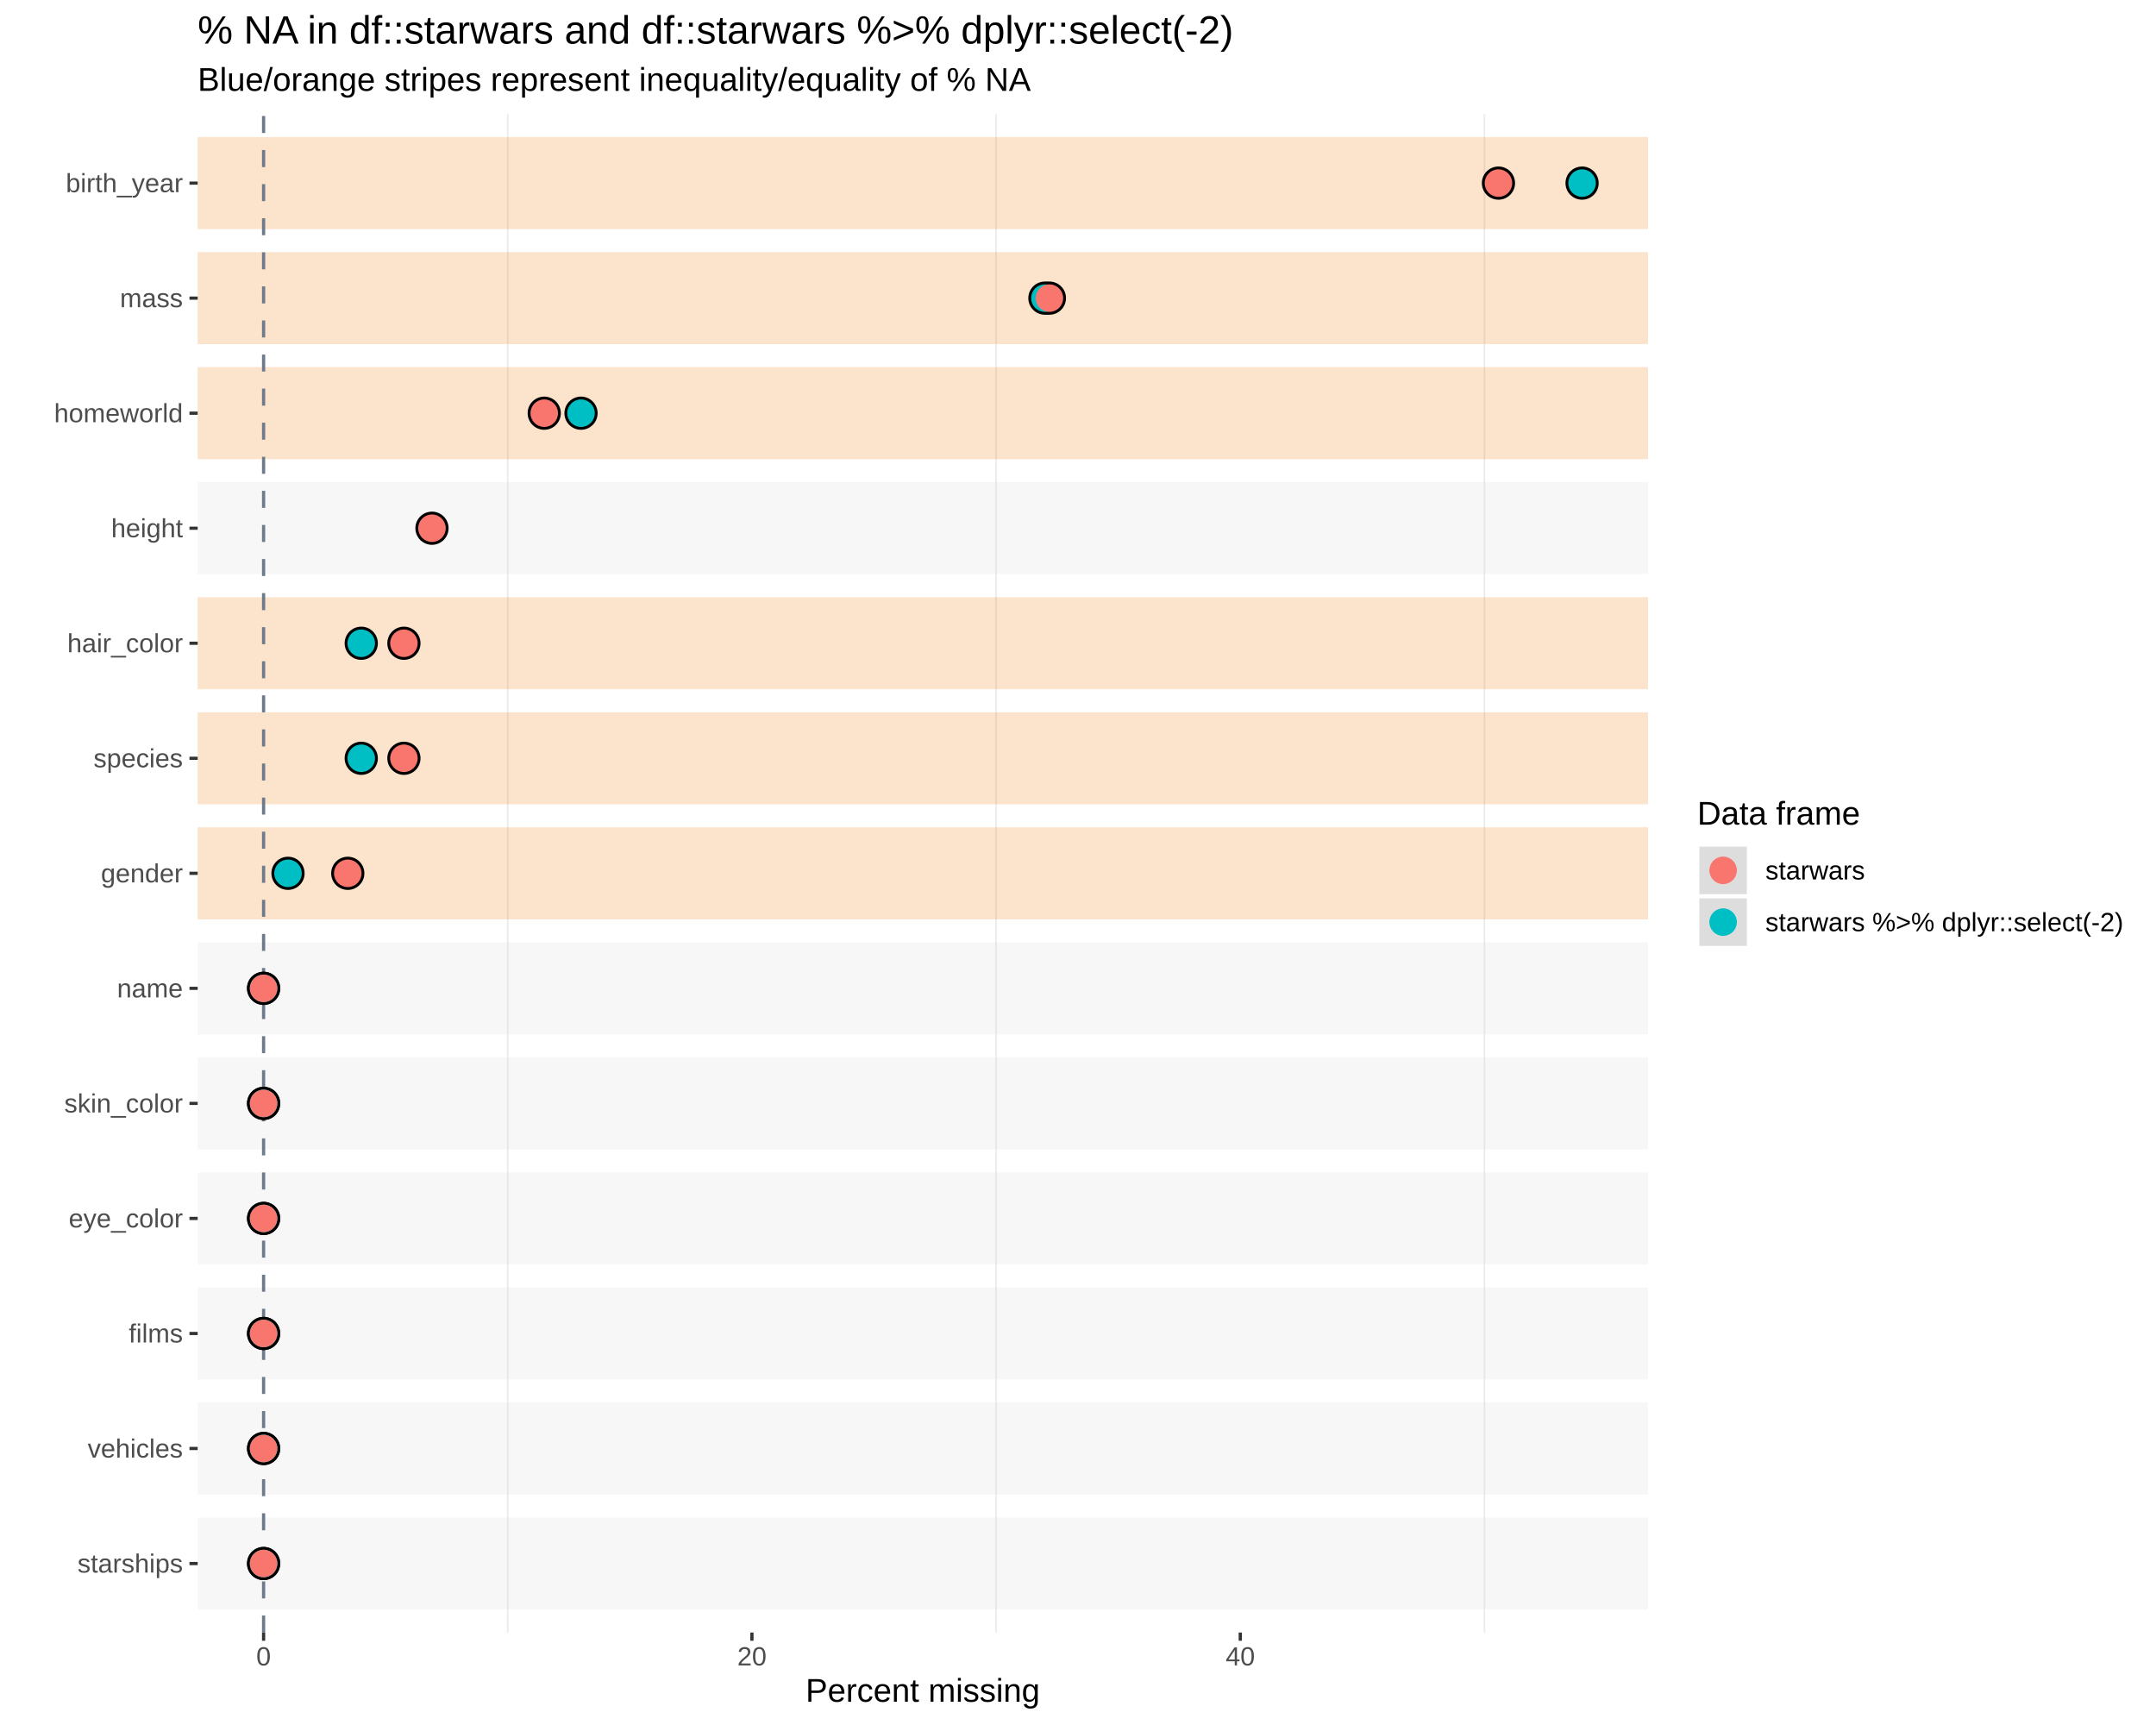
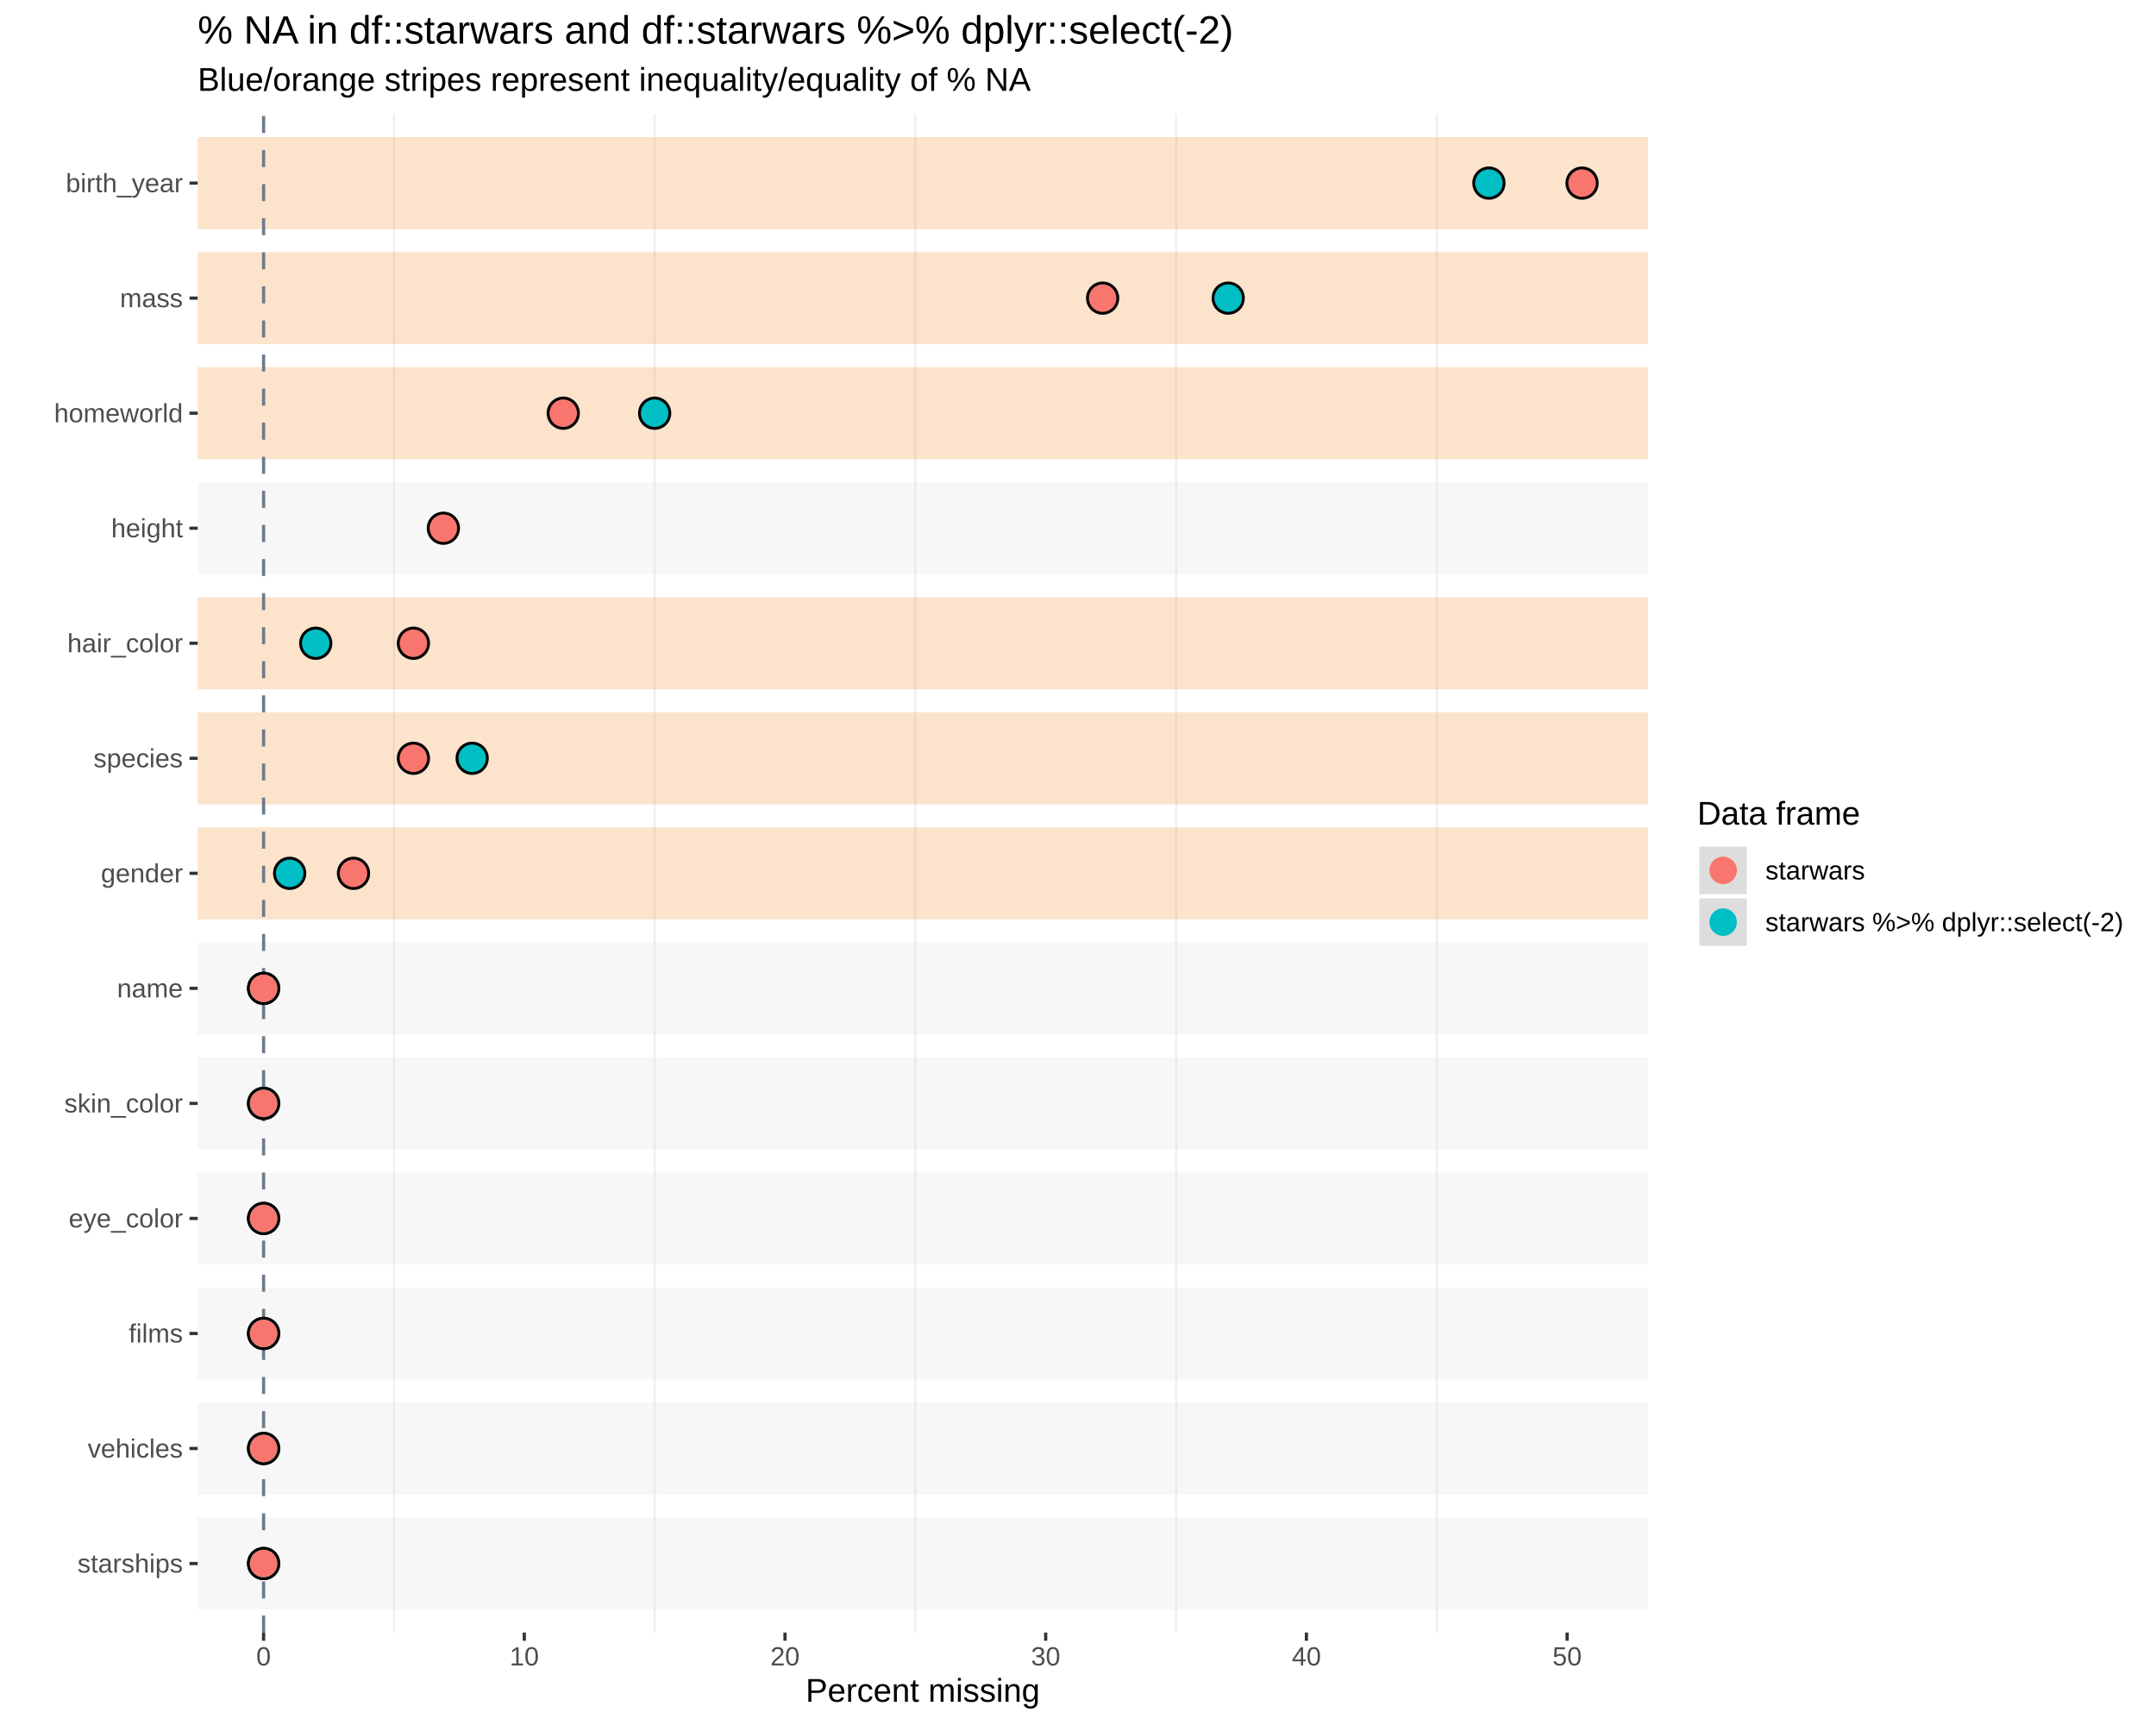
<svg xmlns="http://www.w3.org/2000/svg" viewBox="0 0 720.00 576.00">
  <defs>
    <style type="text/css">
    line, polyline, polygon, path, rect, circle {
      fill: none;
      stroke: #000000;
      stroke-linecap: round;
      stroke-linejoin: round;
      stroke-miterlimit: 10.00;
    }
  </style>
  </defs>
  <rect width="100%" height="100%" style="stroke: none; fill: #FFFFFF;" />
  <rect x="0.00" y="0.00" width="720.00" height="576.00" style="stroke-width: 1.07; stroke: #FFFFFF; fill: #FFFFFF;" />
  <defs>
    <clipPath id="cpNjYuMDF8NTUwLjM2fDU0NS4xM3wzOC4wOQ==">
      <rect x="66.01" y="38.09" width="484.35" height="507.04" />
    </clipPath>
  </defs>
  <rect x="66.01" y="38.09" width="484.35" height="507.04" style="stroke-width: 1.07; stroke: none; fill: #FFFFFF;" clip-path="url(#cpNjYuMDF8NTUwLjM2fDU0NS4xM3wzOC4wOQ==)" />
-   <polyline points="169.57,545.13 169.57,38.09 " style="stroke-width: 0.53; stroke: #EBEBEB; stroke-linecap: butt;" clip-path="url(#cpNjYuMDF8NTUwLjM2fDU0NS4xM3wzOC4wOQ==)" />
-   <polyline points="332.65,545.13 332.65,38.09 " style="stroke-width: 0.53; stroke: #EBEBEB; stroke-linecap: butt;" clip-path="url(#cpNjYuMDF8NTUwLjM2fDU0NS4xM3wzOC4wOQ==)" />
-   <polyline points="495.73,545.13 495.73,38.09 " style="stroke-width: 0.53; stroke: #EBEBEB; stroke-linecap: butt;" clip-path="url(#cpNjYuMDF8NTUwLjM2fDU0NS4xM3wzOC4wOQ==)" />
-   <rect x="-727.38" y="506.72" width="2446.21" height="30.73" style="stroke-width: 1.07; stroke: none; stroke-linecap: square; stroke-linejoin: miter; fill: #D9D9D9; fill-opacity: 0.20;" clip-path="url(#cpNjYuMDF8NTUwLjM2fDU0NS4xM3wzOC4wOQ==)" />
-   <rect x="-727.38" y="468.31" width="2446.21" height="30.73" style="stroke-width: 1.07; stroke: none; stroke-linecap: square; stroke-linejoin: miter; fill: #D9D9D9; fill-opacity: 0.20;" clip-path="url(#cpNjYuMDF8NTUwLjM2fDU0NS4xM3wzOC4wOQ==)" />
-   <rect x="-727.38" y="429.90" width="2446.21" height="30.73" style="stroke-width: 1.07; stroke: none; stroke-linecap: square; stroke-linejoin: miter; fill: #D9D9D9; fill-opacity: 0.20;" clip-path="url(#cpNjYuMDF8NTUwLjM2fDU0NS4xM3wzOC4wOQ==)" />
-   <rect x="-727.38" y="391.48" width="2446.21" height="30.73" style="stroke-width: 1.07; stroke: none; stroke-linecap: square; stroke-linejoin: miter; fill: #D9D9D9; fill-opacity: 0.20;" clip-path="url(#cpNjYuMDF8NTUwLjM2fDU0NS4xM3wzOC4wOQ==)" />
-   <rect x="-727.38" y="353.07" width="2446.21" height="30.73" style="stroke-width: 1.07; stroke: none; stroke-linecap: square; stroke-linejoin: miter; fill: #D9D9D9; fill-opacity: 0.20;" clip-path="url(#cpNjYuMDF8NTUwLjM2fDU0NS4xM3wzOC4wOQ==)" />
-   <rect x="-727.38" y="314.66" width="2446.21" height="30.73" style="stroke-width: 1.07; stroke: none; stroke-linecap: square; stroke-linejoin: miter; fill: #D9D9D9; fill-opacity: 0.20;" clip-path="url(#cpNjYuMDF8NTUwLjM2fDU0NS4xM3wzOC4wOQ==)" />
-   <rect x="-727.38" y="276.25" width="2446.21" height="30.73" style="stroke-width: 1.07; stroke: none; stroke-linecap: square; stroke-linejoin: miter; fill: #EE7600; fill-opacity: 0.20;" clip-path="url(#cpNjYuMDF8NTUwLjM2fDU0NS4xM3wzOC4wOQ==)" />
-   <rect x="-727.38" y="237.84" width="2446.21" height="30.73" style="stroke-width: 1.07; stroke: none; stroke-linecap: square; stroke-linejoin: miter; fill: #EE7600; fill-opacity: 0.20;" clip-path="url(#cpNjYuMDF8NTUwLjM2fDU0NS4xM3wzOC4wOQ==)" />
-   <rect x="-727.38" y="199.42" width="2446.21" height="30.73" style="stroke-width: 1.07; stroke: none; stroke-linecap: square; stroke-linejoin: miter; fill: #EE7600; fill-opacity: 0.20;" clip-path="url(#cpNjYuMDF8NTUwLjM2fDU0NS4xM3wzOC4wOQ==)" />
-   <rect x="-727.38" y="161.01" width="2446.21" height="30.73" style="stroke-width: 1.07; stroke: none; stroke-linecap: square; stroke-linejoin: miter; fill: #D9D9D9; fill-opacity: 0.20;" clip-path="url(#cpNjYuMDF8NTUwLjM2fDU0NS4xM3wzOC4wOQ==)" />
-   <rect x="-727.38" y="122.60" width="2446.21" height="30.73" style="stroke-width: 1.07; stroke: none; stroke-linecap: square; stroke-linejoin: miter; fill: #EE7600; fill-opacity: 0.20;" clip-path="url(#cpNjYuMDF8NTUwLjM2fDU0NS4xM3wzOC4wOQ==)" />
-   <rect x="-727.38" y="84.19" width="2446.21" height="30.73" style="stroke-width: 1.07; stroke: none; stroke-linecap: square; stroke-linejoin: miter; fill: #EE7600; fill-opacity: 0.20;" clip-path="url(#cpNjYuMDF8NTUwLjM2fDU0NS4xM3wzOC4wOQ==)" />
-   <rect x="-727.38" y="45.78" width="2446.21" height="30.73" style="stroke-width: 1.07; stroke: none; stroke-linecap: square; stroke-linejoin: miter; fill: #EE7600; fill-opacity: 0.20;" clip-path="url(#cpNjYuMDF8NTUwLjM2fDU0NS4xM3wzOC4wOQ==)" />
-   <rect x="-727.38" y="7.37" width="2446.21" height="30.73" style="stroke-width: 1.07; stroke: none; stroke-linecap: square; stroke-linejoin: miter; fill: #D9D9D9; fill-opacity: 0.20;" clip-path="url(#cpNjYuMDF8NTUwLjM2fDU0NS4xM3wzOC4wOQ==)" />
+   <polyline points="131.56,545.13 131.56,38.09 " style="stroke-width: 0.53; stroke: #EBEBEB; stroke-linecap: butt;" clip-path="url(#cpNjYuMDF8NTUwLjM2fDU0NS4xM3wzOC4wOQ==)" />
+   <polyline points="218.62,545.13 218.62,38.09 " style="stroke-width: 0.53; stroke: #EBEBEB; stroke-linecap: butt;" clip-path="url(#cpNjYuMDF8NTUwLjM2fDU0NS4xM3wzOC4wOQ==)" />
+   <polyline points="305.68,545.13 305.68,38.09 " style="stroke-width: 0.53; stroke: #EBEBEB; stroke-linecap: butt;" clip-path="url(#cpNjYuMDF8NTUwLjM2fDU0NS4xM3wzOC4wOQ==)" />
+   <polyline points="392.75,545.13 392.75,38.09 " style="stroke-width: 0.53; stroke: #EBEBEB; stroke-linecap: butt;" clip-path="url(#cpNjYuMDF8NTUwLjM2fDU0NS4xM3wzOC4wOQ==)" />
+   <polyline points="479.81,545.13 479.81,38.09 " style="stroke-width: 0.53; stroke: #EBEBEB; stroke-linecap: butt;" clip-path="url(#cpNjYuMDF8NTUwLjM2fDU0NS4xM3wzOC4wOQ==)" />
+   <rect x="-782.60" y="506.72" width="2611.88" height="30.73" style="stroke-width: 1.07; stroke: none; stroke-linecap: square; stroke-linejoin: miter; fill: #D9D9D9; fill-opacity: 0.20;" clip-path="url(#cpNjYuMDF8NTUwLjM2fDU0NS4xM3wzOC4wOQ==)" />
+   <rect x="-782.60" y="468.31" width="2611.88" height="30.73" style="stroke-width: 1.07; stroke: none; stroke-linecap: square; stroke-linejoin: miter; fill: #D9D9D9; fill-opacity: 0.20;" clip-path="url(#cpNjYuMDF8NTUwLjM2fDU0NS4xM3wzOC4wOQ==)" />
+   <rect x="-782.60" y="429.90" width="2611.88" height="30.73" style="stroke-width: 1.07; stroke: none; stroke-linecap: square; stroke-linejoin: miter; fill: #D9D9D9; fill-opacity: 0.20;" clip-path="url(#cpNjYuMDF8NTUwLjM2fDU0NS4xM3wzOC4wOQ==)" />
+   <rect x="-782.60" y="391.48" width="2611.88" height="30.73" style="stroke-width: 1.07; stroke: none; stroke-linecap: square; stroke-linejoin: miter; fill: #D9D9D9; fill-opacity: 0.20;" clip-path="url(#cpNjYuMDF8NTUwLjM2fDU0NS4xM3wzOC4wOQ==)" />
+   <rect x="-782.60" y="353.07" width="2611.88" height="30.73" style="stroke-width: 1.07; stroke: none; stroke-linecap: square; stroke-linejoin: miter; fill: #D9D9D9; fill-opacity: 0.20;" clip-path="url(#cpNjYuMDF8NTUwLjM2fDU0NS4xM3wzOC4wOQ==)" />
+   <rect x="-782.60" y="314.66" width="2611.88" height="30.73" style="stroke-width: 1.07; stroke: none; stroke-linecap: square; stroke-linejoin: miter; fill: #D9D9D9; fill-opacity: 0.20;" clip-path="url(#cpNjYuMDF8NTUwLjM2fDU0NS4xM3wzOC4wOQ==)" />
+   <rect x="-782.60" y="276.25" width="2611.88" height="30.73" style="stroke-width: 1.07; stroke: none; stroke-linecap: square; stroke-linejoin: miter; fill: #EE7600; fill-opacity: 0.20;" clip-path="url(#cpNjYuMDF8NTUwLjM2fDU0NS4xM3wzOC4wOQ==)" />
+   <rect x="-782.60" y="237.84" width="2611.88" height="30.73" style="stroke-width: 1.07; stroke: none; stroke-linecap: square; stroke-linejoin: miter; fill: #EE7600; fill-opacity: 0.20;" clip-path="url(#cpNjYuMDF8NTUwLjM2fDU0NS4xM3wzOC4wOQ==)" />
+   <rect x="-782.60" y="199.42" width="2611.88" height="30.73" style="stroke-width: 1.07; stroke: none; stroke-linecap: square; stroke-linejoin: miter; fill: #EE7600; fill-opacity: 0.20;" clip-path="url(#cpNjYuMDF8NTUwLjM2fDU0NS4xM3wzOC4wOQ==)" />
+   <rect x="-782.60" y="161.01" width="2611.88" height="30.73" style="stroke-width: 1.07; stroke: none; stroke-linecap: square; stroke-linejoin: miter; fill: #D9D9D9; fill-opacity: 0.20;" clip-path="url(#cpNjYuMDF8NTUwLjM2fDU0NS4xM3wzOC4wOQ==)" />
+   <rect x="-782.60" y="122.60" width="2611.88" height="30.73" style="stroke-width: 1.07; stroke: none; stroke-linecap: square; stroke-linejoin: miter; fill: #EE7600; fill-opacity: 0.20;" clip-path="url(#cpNjYuMDF8NTUwLjM2fDU0NS4xM3wzOC4wOQ==)" />
+   <rect x="-782.60" y="84.19" width="2611.88" height="30.73" style="stroke-width: 1.07; stroke: none; stroke-linecap: square; stroke-linejoin: miter; fill: #EE7600; fill-opacity: 0.20;" clip-path="url(#cpNjYuMDF8NTUwLjM2fDU0NS4xM3wzOC4wOQ==)" />
+   <rect x="-782.60" y="45.78" width="2611.88" height="30.73" style="stroke-width: 1.07; stroke: none; stroke-linecap: square; stroke-linejoin: miter; fill: #EE7600; fill-opacity: 0.20;" clip-path="url(#cpNjYuMDF8NTUwLjM2fDU0NS4xM3wzOC4wOQ==)" />
+   <rect x="-782.60" y="7.37" width="2611.88" height="30.73" style="stroke-width: 1.07; stroke: none; stroke-linecap: square; stroke-linejoin: miter; fill: #D9D9D9; fill-opacity: 0.20;" clip-path="url(#cpNjYuMDF8NTUwLjM2fDU0NS4xM3wzOC4wOQ==)" />
  <line x1="88.03" y1="545.13" x2="88.03" y2="38.09" style="stroke-width: 1.07; stroke: #6E7B8B; stroke-dasharray: 5.69,5.69; stroke-linecap: butt;" clip-path="url(#cpNjYuMDF8NTUwLjM2fDU0NS4xM3wzOC4wOQ==)" />
  <circle cx="88.03" cy="522.08" r="3.89pt" style="stroke-width: 0.71; fill: #000000;" clip-path="url(#cpNjYuMDF8NTUwLjM2fDU0NS4xM3wzOC4wOQ==)" />
  <circle cx="88.03" cy="483.67" r="3.89pt" style="stroke-width: 0.71; fill: #000000;" clip-path="url(#cpNjYuMDF8NTUwLjM2fDU0NS4xM3wzOC4wOQ==)" />
  <circle cx="88.03" cy="445.26" r="3.89pt" style="stroke-width: 0.71; fill: #000000;" clip-path="url(#cpNjYuMDF8NTUwLjM2fDU0NS4xM3wzOC4wOQ==)" />
  <circle cx="88.03" cy="406.85" r="3.89pt" style="stroke-width: 0.71; fill: #000000;" clip-path="url(#cpNjYuMDF8NTUwLjM2fDU0NS4xM3wzOC4wOQ==)" />
  <circle cx="88.03" cy="368.44" r="3.89pt" style="stroke-width: 0.71; fill: #000000;" clip-path="url(#cpNjYuMDF8NTUwLjM2fDU0NS4xM3wzOC4wOQ==)" />
  <circle cx="88.03" cy="330.02" r="3.89pt" style="stroke-width: 0.71; fill: #000000;" clip-path="url(#cpNjYuMDF8NTUwLjM2fDU0NS4xM3wzOC4wOQ==)" />
-   <circle cx="96.18" cy="291.61" r="3.89pt" style="stroke-width: 0.71; fill: #000000;" clip-path="url(#cpNjYuMDF8NTUwLjM2fDU0NS4xM3wzOC4wOQ==)" />
-   <circle cx="120.64" cy="253.20" r="3.89pt" style="stroke-width: 0.71; fill: #000000;" clip-path="url(#cpNjYuMDF8NTUwLjM2fDU0NS4xM3wzOC4wOQ==)" />
-   <circle cx="120.64" cy="214.79" r="3.89pt" style="stroke-width: 0.71; fill: #000000;" clip-path="url(#cpNjYuMDF8NTUwLjM2fDU0NS4xM3wzOC4wOQ==)" />
-   <circle cx="194.03" cy="137.97" r="3.89pt" style="stroke-width: 0.71; fill: #000000;" clip-path="url(#cpNjYuMDF8NTUwLjM2fDU0NS4xM3wzOC4wOQ==)" />
-   <circle cx="348.95" cy="99.55" r="3.89pt" style="stroke-width: 0.71; fill: #000000;" clip-path="url(#cpNjYuMDF8NTUwLjM2fDU0NS4xM3wzOC4wOQ==)" />
-   <circle cx="528.34" cy="61.14" r="3.89pt" style="stroke-width: 0.71; fill: #000000;" clip-path="url(#cpNjYuMDF8NTUwLjM2fDU0NS4xM3wzOC4wOQ==)" />
+   <circle cx="96.73" cy="291.61" r="3.89pt" style="stroke-width: 0.71; fill: #000000;" clip-path="url(#cpNjYuMDF8NTUwLjM2fDU0NS4xM3wzOC4wOQ==)" />
+   <circle cx="157.68" cy="253.20" r="3.89pt" style="stroke-width: 0.71; fill: #000000;" clip-path="url(#cpNjYuMDF8NTUwLjM2fDU0NS4xM3wzOC4wOQ==)" />
+   <circle cx="105.44" cy="214.79" r="3.89pt" style="stroke-width: 0.71; fill: #000000;" clip-path="url(#cpNjYuMDF8NTUwLjM2fDU0NS4xM3wzOC4wOQ==)" />
+   <circle cx="218.62" cy="137.97" r="3.89pt" style="stroke-width: 0.71; fill: #000000;" clip-path="url(#cpNjYuMDF8NTUwLjM2fDU0NS4xM3wzOC4wOQ==)" />
+   <circle cx="410.16" cy="99.55" r="3.89pt" style="stroke-width: 0.71; fill: #000000;" clip-path="url(#cpNjYuMDF8NTUwLjM2fDU0NS4xM3wzOC4wOQ==)" />
+   <circle cx="497.22" cy="61.14" r="3.89pt" style="stroke-width: 0.71; fill: #000000;" clip-path="url(#cpNjYuMDF8NTUwLjM2fDU0NS4xM3wzOC4wOQ==)" />
  <circle cx="88.03" cy="522.08" r="3.89pt" style="stroke-width: 0.71; fill: #000000;" clip-path="url(#cpNjYuMDF8NTUwLjM2fDU0NS4xM3wzOC4wOQ==)" />
  <circle cx="88.03" cy="483.67" r="3.89pt" style="stroke-width: 0.71; fill: #000000;" clip-path="url(#cpNjYuMDF8NTUwLjM2fDU0NS4xM3wzOC4wOQ==)" />
  <circle cx="88.03" cy="445.26" r="3.89pt" style="stroke-width: 0.71; fill: #000000;" clip-path="url(#cpNjYuMDF8NTUwLjM2fDU0NS4xM3wzOC4wOQ==)" />
  <circle cx="88.03" cy="406.85" r="3.89pt" style="stroke-width: 0.71; fill: #000000;" clip-path="url(#cpNjYuMDF8NTUwLjM2fDU0NS4xM3wzOC4wOQ==)" />
  <circle cx="88.03" cy="368.44" r="3.89pt" style="stroke-width: 0.71; fill: #000000;" clip-path="url(#cpNjYuMDF8NTUwLjM2fDU0NS4xM3wzOC4wOQ==)" />
  <circle cx="88.03" cy="330.02" r="3.89pt" style="stroke-width: 0.71; fill: #000000;" clip-path="url(#cpNjYuMDF8NTUwLjM2fDU0NS4xM3wzOC4wOQ==)" />
-   <circle cx="116.14" cy="291.61" r="3.89pt" style="stroke-width: 0.71; fill: #000000;" clip-path="url(#cpNjYuMDF8NTUwLjM2fDU0NS4xM3wzOC4wOQ==)" />
-   <circle cx="134.89" cy="253.20" r="3.89pt" style="stroke-width: 0.71; fill: #000000;" clip-path="url(#cpNjYuMDF8NTUwLjM2fDU0NS4xM3wzOC4wOQ==)" />
-   <circle cx="134.89" cy="214.79" r="3.89pt" style="stroke-width: 0.71; fill: #000000;" clip-path="url(#cpNjYuMDF8NTUwLjM2fDU0NS4xM3wzOC4wOQ==)" />
-   <circle cx="144.26" cy="176.38" r="3.89pt" style="stroke-width: 0.71; fill: #000000;" clip-path="url(#cpNjYuMDF8NTUwLjM2fDU0NS4xM3wzOC4wOQ==)" />
-   <circle cx="181.75" cy="137.97" r="3.89pt" style="stroke-width: 0.71; fill: #000000;" clip-path="url(#cpNjYuMDF8NTUwLjM2fDU0NS4xM3wzOC4wOQ==)" />
-   <circle cx="350.45" cy="99.55" r="3.89pt" style="stroke-width: 0.71; fill: #000000;" clip-path="url(#cpNjYuMDF8NTUwLjM2fDU0NS4xM3wzOC4wOQ==)" />
-   <circle cx="500.41" cy="61.14" r="3.89pt" style="stroke-width: 0.71; fill: #000000;" clip-path="url(#cpNjYuMDF8NTUwLjM2fDU0NS4xM3wzOC4wOQ==)" />
+   <circle cx="118.05" cy="291.61" r="3.89pt" style="stroke-width: 0.71; fill: #000000;" clip-path="url(#cpNjYuMDF8NTUwLjM2fDU0NS4xM3wzOC4wOQ==)" />
+   <circle cx="138.06" cy="253.20" r="3.89pt" style="stroke-width: 0.71; fill: #000000;" clip-path="url(#cpNjYuMDF8NTUwLjM2fDU0NS4xM3wzOC4wOQ==)" />
+   <circle cx="138.06" cy="214.79" r="3.89pt" style="stroke-width: 0.71; fill: #000000;" clip-path="url(#cpNjYuMDF8NTUwLjM2fDU0NS4xM3wzOC4wOQ==)" />
+   <circle cx="148.07" cy="176.38" r="3.89pt" style="stroke-width: 0.71; fill: #000000;" clip-path="url(#cpNjYuMDF8NTUwLjM2fDU0NS4xM3wzOC4wOQ==)" />
+   <circle cx="188.10" cy="137.97" r="3.89pt" style="stroke-width: 0.71; fill: #000000;" clip-path="url(#cpNjYuMDF8NTUwLjM2fDU0NS4xM3wzOC4wOQ==)" />
+   <circle cx="368.23" cy="99.55" r="3.89pt" style="stroke-width: 0.71; fill: #000000;" clip-path="url(#cpNjYuMDF8NTUwLjM2fDU0NS4xM3wzOC4wOQ==)" />
+   <circle cx="528.34" cy="61.14" r="3.89pt" style="stroke-width: 0.71; fill: #000000;" clip-path="url(#cpNjYuMDF8NTUwLjM2fDU0NS4xM3wzOC4wOQ==)" />
  <circle cx="88.03" cy="522.08" r="3.18pt" style="stroke-width: 0.71; stroke: #00BFC4; fill: #00BFC4;" clip-path="url(#cpNjYuMDF8NTUwLjM2fDU0NS4xM3wzOC4wOQ==)" />
  <circle cx="88.03" cy="483.67" r="3.18pt" style="stroke-width: 0.71; stroke: #00BFC4; fill: #00BFC4;" clip-path="url(#cpNjYuMDF8NTUwLjM2fDU0NS4xM3wzOC4wOQ==)" />
  <circle cx="88.03" cy="445.26" r="3.18pt" style="stroke-width: 0.71; stroke: #00BFC4; fill: #00BFC4;" clip-path="url(#cpNjYuMDF8NTUwLjM2fDU0NS4xM3wzOC4wOQ==)" />
  <circle cx="88.03" cy="406.85" r="3.18pt" style="stroke-width: 0.71; stroke: #00BFC4; fill: #00BFC4;" clip-path="url(#cpNjYuMDF8NTUwLjM2fDU0NS4xM3wzOC4wOQ==)" />
  <circle cx="88.03" cy="368.44" r="3.18pt" style="stroke-width: 0.71; stroke: #00BFC4; fill: #00BFC4;" clip-path="url(#cpNjYuMDF8NTUwLjM2fDU0NS4xM3wzOC4wOQ==)" />
  <circle cx="88.03" cy="330.02" r="3.18pt" style="stroke-width: 0.71; stroke: #00BFC4; fill: #00BFC4;" clip-path="url(#cpNjYuMDF8NTUwLjM2fDU0NS4xM3wzOC4wOQ==)" />
-   <circle cx="96.18" cy="291.61" r="3.18pt" style="stroke-width: 0.71; stroke: #00BFC4; fill: #00BFC4;" clip-path="url(#cpNjYuMDF8NTUwLjM2fDU0NS4xM3wzOC4wOQ==)" />
-   <circle cx="120.64" cy="253.20" r="3.18pt" style="stroke-width: 0.71; stroke: #00BFC4; fill: #00BFC4;" clip-path="url(#cpNjYuMDF8NTUwLjM2fDU0NS4xM3wzOC4wOQ==)" />
-   <circle cx="120.64" cy="214.79" r="3.18pt" style="stroke-width: 0.71; stroke: #00BFC4; fill: #00BFC4;" clip-path="url(#cpNjYuMDF8NTUwLjM2fDU0NS4xM3wzOC4wOQ==)" />
-   <circle cx="194.03" cy="137.97" r="3.18pt" style="stroke-width: 0.71; stroke: #00BFC4; fill: #00BFC4;" clip-path="url(#cpNjYuMDF8NTUwLjM2fDU0NS4xM3wzOC4wOQ==)" />
-   <circle cx="348.95" cy="99.55" r="3.18pt" style="stroke-width: 0.71; stroke: #00BFC4; fill: #00BFC4;" clip-path="url(#cpNjYuMDF8NTUwLjM2fDU0NS4xM3wzOC4wOQ==)" />
-   <circle cx="528.34" cy="61.14" r="3.18pt" style="stroke-width: 0.71; stroke: #00BFC4; fill: #00BFC4;" clip-path="url(#cpNjYuMDF8NTUwLjM2fDU0NS4xM3wzOC4wOQ==)" />
+   <circle cx="96.73" cy="291.61" r="3.18pt" style="stroke-width: 0.71; stroke: #00BFC4; fill: #00BFC4;" clip-path="url(#cpNjYuMDF8NTUwLjM2fDU0NS4xM3wzOC4wOQ==)" />
+   <circle cx="157.68" cy="253.20" r="3.18pt" style="stroke-width: 0.71; stroke: #00BFC4; fill: #00BFC4;" clip-path="url(#cpNjYuMDF8NTUwLjM2fDU0NS4xM3wzOC4wOQ==)" />
+   <circle cx="105.44" cy="214.79" r="3.18pt" style="stroke-width: 0.71; stroke: #00BFC4; fill: #00BFC4;" clip-path="url(#cpNjYuMDF8NTUwLjM2fDU0NS4xM3wzOC4wOQ==)" />
+   <circle cx="218.62" cy="137.97" r="3.18pt" style="stroke-width: 0.71; stroke: #00BFC4; fill: #00BFC4;" clip-path="url(#cpNjYuMDF8NTUwLjM2fDU0NS4xM3wzOC4wOQ==)" />
+   <circle cx="410.16" cy="99.55" r="3.18pt" style="stroke-width: 0.71; stroke: #00BFC4; fill: #00BFC4;" clip-path="url(#cpNjYuMDF8NTUwLjM2fDU0NS4xM3wzOC4wOQ==)" />
+   <circle cx="497.22" cy="61.14" r="3.18pt" style="stroke-width: 0.71; stroke: #00BFC4; fill: #00BFC4;" clip-path="url(#cpNjYuMDF8NTUwLjM2fDU0NS4xM3wzOC4wOQ==)" />
  <circle cx="88.03" cy="522.08" r="3.18pt" style="stroke-width: 0.71; stroke: #F8766D; fill: #F8766D;" clip-path="url(#cpNjYuMDF8NTUwLjM2fDU0NS4xM3wzOC4wOQ==)" />
  <circle cx="88.03" cy="483.67" r="3.18pt" style="stroke-width: 0.71; stroke: #F8766D; fill: #F8766D;" clip-path="url(#cpNjYuMDF8NTUwLjM2fDU0NS4xM3wzOC4wOQ==)" />
  <circle cx="88.03" cy="445.26" r="3.18pt" style="stroke-width: 0.71; stroke: #F8766D; fill: #F8766D;" clip-path="url(#cpNjYuMDF8NTUwLjM2fDU0NS4xM3wzOC4wOQ==)" />
  <circle cx="88.03" cy="406.85" r="3.18pt" style="stroke-width: 0.71; stroke: #F8766D; fill: #F8766D;" clip-path="url(#cpNjYuMDF8NTUwLjM2fDU0NS4xM3wzOC4wOQ==)" />
  <circle cx="88.03" cy="368.44" r="3.18pt" style="stroke-width: 0.71; stroke: #F8766D; fill: #F8766D;" clip-path="url(#cpNjYuMDF8NTUwLjM2fDU0NS4xM3wzOC4wOQ==)" />
  <circle cx="88.03" cy="330.02" r="3.18pt" style="stroke-width: 0.71; stroke: #F8766D; fill: #F8766D;" clip-path="url(#cpNjYuMDF8NTUwLjM2fDU0NS4xM3wzOC4wOQ==)" />
-   <circle cx="116.14" cy="291.61" r="3.18pt" style="stroke-width: 0.71; stroke: #F8766D; fill: #F8766D;" clip-path="url(#cpNjYuMDF8NTUwLjM2fDU0NS4xM3wzOC4wOQ==)" />
-   <circle cx="134.89" cy="253.20" r="3.18pt" style="stroke-width: 0.71; stroke: #F8766D; fill: #F8766D;" clip-path="url(#cpNjYuMDF8NTUwLjM2fDU0NS4xM3wzOC4wOQ==)" />
-   <circle cx="134.89" cy="214.79" r="3.18pt" style="stroke-width: 0.71; stroke: #F8766D; fill: #F8766D;" clip-path="url(#cpNjYuMDF8NTUwLjM2fDU0NS4xM3wzOC4wOQ==)" />
-   <circle cx="144.26" cy="176.38" r="3.18pt" style="stroke-width: 0.71; stroke: #F8766D; fill: #F8766D;" clip-path="url(#cpNjYuMDF8NTUwLjM2fDU0NS4xM3wzOC4wOQ==)" />
-   <circle cx="181.75" cy="137.97" r="3.18pt" style="stroke-width: 0.71; stroke: #F8766D; fill: #F8766D;" clip-path="url(#cpNjYuMDF8NTUwLjM2fDU0NS4xM3wzOC4wOQ==)" />
-   <circle cx="350.45" cy="99.55" r="3.18pt" style="stroke-width: 0.71; stroke: #F8766D; fill: #F8766D;" clip-path="url(#cpNjYuMDF8NTUwLjM2fDU0NS4xM3wzOC4wOQ==)" />
-   <circle cx="500.41" cy="61.14" r="3.18pt" style="stroke-width: 0.71; stroke: #F8766D; fill: #F8766D;" clip-path="url(#cpNjYuMDF8NTUwLjM2fDU0NS4xM3wzOC4wOQ==)" />
+   <circle cx="118.05" cy="291.61" r="3.18pt" style="stroke-width: 0.71; stroke: #F8766D; fill: #F8766D;" clip-path="url(#cpNjYuMDF8NTUwLjM2fDU0NS4xM3wzOC4wOQ==)" />
+   <circle cx="138.06" cy="253.20" r="3.18pt" style="stroke-width: 0.71; stroke: #F8766D; fill: #F8766D;" clip-path="url(#cpNjYuMDF8NTUwLjM2fDU0NS4xM3wzOC4wOQ==)" />
+   <circle cx="138.06" cy="214.79" r="3.18pt" style="stroke-width: 0.71; stroke: #F8766D; fill: #F8766D;" clip-path="url(#cpNjYuMDF8NTUwLjM2fDU0NS4xM3wzOC4wOQ==)" />
+   <circle cx="148.07" cy="176.38" r="3.18pt" style="stroke-width: 0.71; stroke: #F8766D; fill: #F8766D;" clip-path="url(#cpNjYuMDF8NTUwLjM2fDU0NS4xM3wzOC4wOQ==)" />
+   <circle cx="188.10" cy="137.97" r="3.18pt" style="stroke-width: 0.71; stroke: #F8766D; fill: #F8766D;" clip-path="url(#cpNjYuMDF8NTUwLjM2fDU0NS4xM3wzOC4wOQ==)" />
+   <circle cx="368.23" cy="99.55" r="3.18pt" style="stroke-width: 0.71; stroke: #F8766D; fill: #F8766D;" clip-path="url(#cpNjYuMDF8NTUwLjM2fDU0NS4xM3wzOC4wOQ==)" />
+   <circle cx="528.34" cy="61.14" r="3.18pt" style="stroke-width: 0.71; stroke: #F8766D; fill: #F8766D;" clip-path="url(#cpNjYuMDF8NTUwLjM2fDU0NS4xM3wzOC4wOQ==)" />
  <defs>
    <clipPath id="cpMC4wMHw3MjAuMDB8NTc2LjAwfDAuMDA=">
      <rect x="0.00" y="0.00" width="720.00" height="576.00" />
    </clipPath>
  </defs>
  <g clip-path="url(#cpMC4wMHw3MjAuMDB8NTc2LjAwfDAuMDA=)">
    <text x="25.88" y="525.11" style="font-size: 8.80px; fill: #4D4D4D; font-family: Liberation Sans;" textLength="35.20px" lengthAdjust="spacingAndGlyphs">starships</text>
  </g>
  <g clip-path="url(#cpMC4wMHw3MjAuMDB8NTc2LjAwfDAuMDA=)">
    <text x="29.28" y="486.70" style="font-size: 8.80px; fill: #4D4D4D; font-family: Liberation Sans;" textLength="31.80px" lengthAdjust="spacingAndGlyphs">vehicles</text>
  </g>
  <g clip-path="url(#cpMC4wMHw3MjAuMDB8NTc2LjAwfDAuMDA=)">
    <text x="43.00" y="448.28" style="font-size: 8.80px; fill: #4D4D4D; font-family: Liberation Sans;" textLength="18.08px" lengthAdjust="spacingAndGlyphs">films</text>
  </g>
  <g clip-path="url(#cpMC4wMHw3MjAuMDB8NTc2LjAwfDAuMDA=)">
    <text x="22.94" y="409.87" style="font-size: 8.80px; fill: #4D4D4D; font-family: Liberation Sans;" textLength="38.14px" lengthAdjust="spacingAndGlyphs">eye_color</text>
  </g>
  <g clip-path="url(#cpMC4wMHw3MjAuMDB8NTc2LjAwfDAuMDA=)">
    <text x="21.47" y="371.46" style="font-size: 8.80px; fill: #4D4D4D; font-family: Liberation Sans;" textLength="39.61px" lengthAdjust="spacingAndGlyphs">skin_color</text>
  </g>
  <g clip-path="url(#cpMC4wMHw3MjAuMDB8NTc2LjAwfDAuMDA=)">
    <text x="39.08" y="333.05" style="font-size: 8.80px; fill: #4D4D4D; font-family: Liberation Sans;" textLength="22.00px" lengthAdjust="spacingAndGlyphs">name</text>
  </g>
  <g clip-path="url(#cpMC4wMHw3MjAuMDB8NTc2LjAwfDAuMDA=)">
    <text x="33.70" y="294.64" style="font-size: 8.80px; fill: #4D4D4D; font-family: Liberation Sans;" textLength="27.38px" lengthAdjust="spacingAndGlyphs">gender</text>
  </g>
  <g clip-path="url(#cpMC4wMHw3MjAuMDB8NTc2LjAwfDAuMDA=)">
    <text x="31.23" y="256.22" style="font-size: 8.80px; fill: #4D4D4D; font-family: Liberation Sans;" textLength="29.84px" lengthAdjust="spacingAndGlyphs">species</text>
  </g>
  <g clip-path="url(#cpMC4wMHw3MjAuMDB8NTc2LjAwfDAuMDA=)">
    <text x="22.47" y="217.81" style="font-size: 8.80px; fill: #4D4D4D; font-family: Liberation Sans;" textLength="38.61px" lengthAdjust="spacingAndGlyphs">hair_color</text>
  </g>
  <g clip-path="url(#cpMC4wMHw3MjAuMDB8NTc2LjAwfDAuMDA=)">
    <text x="37.13" y="179.40" style="font-size: 8.80px; fill: #4D4D4D; font-family: Liberation Sans;" textLength="23.95px" lengthAdjust="spacingAndGlyphs">height</text>
  </g>
  <g clip-path="url(#cpMC4wMHw3MjAuMDB8NTc2LjAwfDAuMDA=)">
    <text x="18.06" y="140.99" style="font-size: 8.80px; fill: #4D4D4D; font-family: Liberation Sans;" textLength="43.02px" lengthAdjust="spacingAndGlyphs">homeworld</text>
  </g>
  <g clip-path="url(#cpMC4wMHw3MjAuMDB8NTc2LjAwfDAuMDA=)">
    <text x="40.05" y="102.58" style="font-size: 8.80px; fill: #4D4D4D; font-family: Liberation Sans;" textLength="21.03px" lengthAdjust="spacingAndGlyphs">mass</text>
  </g>
  <g clip-path="url(#cpMC4wMHw3MjAuMDB8NTc2LjAwfDAuMDA=)">
    <text x="21.98" y="64.17" style="font-size: 8.80px; fill: #4D4D4D; font-family: Liberation Sans;" textLength="39.09px" lengthAdjust="spacingAndGlyphs">birth_year</text>
  </g>
  <polyline points="63.27,522.08 66.01,522.08 " style="stroke-width: 1.07; stroke: #333333; stroke-linecap: butt;" clip-path="url(#cpMC4wMHw3MjAuMDB8NTc2LjAwfDAuMDA=)" />
  <polyline points="63.27,483.67 66.01,483.67 " style="stroke-width: 1.07; stroke: #333333; stroke-linecap: butt;" clip-path="url(#cpMC4wMHw3MjAuMDB8NTc2LjAwfDAuMDA=)" />
  <polyline points="63.27,445.26 66.01,445.26 " style="stroke-width: 1.07; stroke: #333333; stroke-linecap: butt;" clip-path="url(#cpMC4wMHw3MjAuMDB8NTc2LjAwfDAuMDA=)" />
  <polyline points="63.27,406.85 66.01,406.85 " style="stroke-width: 1.07; stroke: #333333; stroke-linecap: butt;" clip-path="url(#cpMC4wMHw3MjAuMDB8NTc2LjAwfDAuMDA=)" />
  <polyline points="63.27,368.44 66.01,368.44 " style="stroke-width: 1.07; stroke: #333333; stroke-linecap: butt;" clip-path="url(#cpMC4wMHw3MjAuMDB8NTc2LjAwfDAuMDA=)" />
  <polyline points="63.27,330.02 66.01,330.02 " style="stroke-width: 1.07; stroke: #333333; stroke-linecap: butt;" clip-path="url(#cpMC4wMHw3MjAuMDB8NTc2LjAwfDAuMDA=)" />
  <polyline points="63.27,291.61 66.01,291.61 " style="stroke-width: 1.07; stroke: #333333; stroke-linecap: butt;" clip-path="url(#cpMC4wMHw3MjAuMDB8NTc2LjAwfDAuMDA=)" />
  <polyline points="63.27,253.20 66.01,253.20 " style="stroke-width: 1.07; stroke: #333333; stroke-linecap: butt;" clip-path="url(#cpMC4wMHw3MjAuMDB8NTc2LjAwfDAuMDA=)" />
  <polyline points="63.27,214.79 66.01,214.79 " style="stroke-width: 1.07; stroke: #333333; stroke-linecap: butt;" clip-path="url(#cpMC4wMHw3MjAuMDB8NTc2LjAwfDAuMDA=)" />
  <polyline points="63.27,176.38 66.01,176.38 " style="stroke-width: 1.07; stroke: #333333; stroke-linecap: butt;" clip-path="url(#cpMC4wMHw3MjAuMDB8NTc2LjAwfDAuMDA=)" />
  <polyline points="63.27,137.97 66.01,137.97 " style="stroke-width: 1.07; stroke: #333333; stroke-linecap: butt;" clip-path="url(#cpMC4wMHw3MjAuMDB8NTc2LjAwfDAuMDA=)" />
  <polyline points="63.27,99.55 66.01,99.55 " style="stroke-width: 1.07; stroke: #333333; stroke-linecap: butt;" clip-path="url(#cpMC4wMHw3MjAuMDB8NTc2LjAwfDAuMDA=)" />
  <polyline points="63.27,61.14 66.01,61.14 " style="stroke-width: 1.07; stroke: #333333; stroke-linecap: butt;" clip-path="url(#cpMC4wMHw3MjAuMDB8NTc2LjAwfDAuMDA=)" />
  <polyline points="88.03,547.87 88.03,545.13 " style="stroke-width: 1.07; stroke: #333333; stroke-linecap: butt;" clip-path="url(#cpMC4wMHw3MjAuMDB8NTc2LjAwfDAuMDA=)" />
-   <polyline points="251.11,547.87 251.11,545.13 " style="stroke-width: 1.07; stroke: #333333; stroke-linecap: butt;" clip-path="url(#cpMC4wMHw3MjAuMDB8NTc2LjAwfDAuMDA=)" />
-   <polyline points="414.19,547.87 414.19,545.13 " style="stroke-width: 1.07; stroke: #333333; stroke-linecap: butt;" clip-path="url(#cpMC4wMHw3MjAuMDB8NTc2LjAwfDAuMDA=)" />
+   <polyline points="175.09,547.87 175.09,545.13 " style="stroke-width: 1.07; stroke: #333333; stroke-linecap: butt;" clip-path="url(#cpMC4wMHw3MjAuMDB8NTc2LjAwfDAuMDA=)" />
+   <polyline points="262.15,547.87 262.15,545.13 " style="stroke-width: 1.07; stroke: #333333; stroke-linecap: butt;" clip-path="url(#cpMC4wMHw3MjAuMDB8NTc2LjAwfDAuMDA=)" />
+   <polyline points="349.21,547.87 349.21,545.13 " style="stroke-width: 1.07; stroke: #333333; stroke-linecap: butt;" clip-path="url(#cpMC4wMHw3MjAuMDB8NTc2LjAwfDAuMDA=)" />
+   <polyline points="436.28,547.87 436.28,545.13 " style="stroke-width: 1.07; stroke: #333333; stroke-linecap: butt;" clip-path="url(#cpMC4wMHw3MjAuMDB8NTc2LjAwfDAuMDA=)" />
+   <polyline points="523.34,547.87 523.34,545.13 " style="stroke-width: 1.07; stroke: #333333; stroke-linecap: butt;" clip-path="url(#cpMC4wMHw3MjAuMDB8NTc2LjAwfDAuMDA=)" />
  <g clip-path="url(#cpMC4wMHw3MjAuMDB8NTc2LjAwfDAuMDA=)">
    <text x="85.58" y="556.11" style="font-size: 8.80px; fill: #4D4D4D; font-family: Liberation Sans;" textLength="4.89px" lengthAdjust="spacingAndGlyphs">0</text>
  </g>
  <g clip-path="url(#cpMC4wMHw3MjAuMDB8NTc2LjAwfDAuMDA=)">
-     <text x="246.22" y="556.11" style="font-size: 8.80px; fill: #4D4D4D; font-family: Liberation Sans;" textLength="9.78px" lengthAdjust="spacingAndGlyphs">20</text>
+     <text x="170.20" y="556.11" style="font-size: 8.80px; fill: #4D4D4D; font-family: Liberation Sans;" textLength="9.78px" lengthAdjust="spacingAndGlyphs">10</text>
  </g>
  <g clip-path="url(#cpMC4wMHw3MjAuMDB8NTc2LjAwfDAuMDA=)">
-     <text x="409.30" y="556.11" style="font-size: 8.80px; fill: #4D4D4D; font-family: Liberation Sans;" textLength="9.78px" lengthAdjust="spacingAndGlyphs">40</text>
+     <text x="257.26" y="556.11" style="font-size: 8.80px; fill: #4D4D4D; font-family: Liberation Sans;" textLength="9.78px" lengthAdjust="spacingAndGlyphs">20</text>
+   </g>
+   <g clip-path="url(#cpMC4wMHw3MjAuMDB8NTc2LjAwfDAuMDA=)">
+     <text x="344.32" y="556.11" style="font-size: 8.80px; fill: #4D4D4D; font-family: Liberation Sans;" textLength="9.78px" lengthAdjust="spacingAndGlyphs">30</text>
+   </g>
+   <g clip-path="url(#cpMC4wMHw3MjAuMDB8NTc2LjAwfDAuMDA=)">
+     <text x="431.39" y="556.11" style="font-size: 8.80px; fill: #4D4D4D; font-family: Liberation Sans;" textLength="9.78px" lengthAdjust="spacingAndGlyphs">40</text>
+   </g>
+   <g clip-path="url(#cpMC4wMHw3MjAuMDB8NTc2LjAwfDAuMDA=)">
+     <text x="518.45" y="556.11" style="font-size: 8.80px; fill: #4D4D4D; font-family: Liberation Sans;" textLength="9.78px" lengthAdjust="spacingAndGlyphs">50</text>
  </g>
  <g clip-path="url(#cpMC4wMHw3MjAuMDB8NTc2LjAwfDAuMDA=)">
    <text x="269.04" y="568.24" style="font-size: 11.00px; font-family: Liberation Sans;" textLength="78.28px" lengthAdjust="spacingAndGlyphs">Percent missing</text>
  </g>
  <rect x="561.32" y="261.19" width="153.20" height="60.84" style="stroke-width: 1.07; stroke: none; fill: #FFFFFF;" clip-path="url(#cpMC4wMHw3MjAuMDB8NTc2LjAwfDAuMDA=)" />
  <g clip-path="url(#cpMC4wMHw3MjAuMDB8NTc2LjAwfDAuMDA=)">
    <text x="566.80" y="275.37" style="font-size: 11.00px; font-family: Liberation Sans;" textLength="54.44px" lengthAdjust="spacingAndGlyphs">Data frame</text>
  </g>
  <rect x="566.80" y="281.99" width="17.28" height="17.28" style="stroke-width: 1.07; stroke: none; fill: #FFFFFF;" clip-path="url(#cpMC4wMHw3MjAuMDB8NTc2LjAwfDAuMDA=)" />
  <rect x="567.51" y="282.70" width="15.86" height="15.86" style="stroke-width: 1.07; stroke: none; stroke-linecap: square; stroke-linejoin: miter; fill: #595959; fill-opacity: 0.20;" clip-path="url(#cpMC4wMHw3MjAuMDB8NTc2LjAwfDAuMDA=)" />
  <circle cx="575.44" cy="290.63" r="3.18pt" style="stroke-width: 0.71; stroke: #F8766D; fill: #F8766D;" clip-path="url(#cpMC4wMHw3MjAuMDB8NTc2LjAwfDAuMDA=)" />
  <rect x="566.80" y="299.27" width="17.28" height="17.28" style="stroke-width: 1.07; stroke: none; fill: #FFFFFF;" clip-path="url(#cpMC4wMHw3MjAuMDB8NTc2LjAwfDAuMDA=)" />
  <rect x="567.51" y="299.98" width="15.86" height="15.86" style="stroke-width: 1.07; stroke: none; stroke-linecap: square; stroke-linejoin: miter; fill: #595959; fill-opacity: 0.20;" clip-path="url(#cpMC4wMHw3MjAuMDB8NTc2LjAwfDAuMDA=)" />
  <circle cx="575.44" cy="307.91" r="3.18pt" style="stroke-width: 0.71; stroke: #00BFC4; fill: #00BFC4;" clip-path="url(#cpMC4wMHw3MjAuMDB8NTc2LjAwfDAuMDA=)" />
  <g clip-path="url(#cpMC4wMHw3MjAuMDB8NTc2LjAwfDAuMDA=)">
    <text x="589.56" y="293.66" style="font-size: 8.80px; font-family: Liberation Sans;" textLength="33.23px" lengthAdjust="spacingAndGlyphs">starwars</text>
  </g>
  <g clip-path="url(#cpMC4wMHw3MjAuMDB8NTc2LjAwfDAuMDA=)">
    <text x="589.56" y="310.94" style="font-size: 8.80px; font-family: Liberation Sans;" textLength="119.48px" lengthAdjust="spacingAndGlyphs">starwars %&gt;% dplyr::select(-2)</text>
  </g>
  <g clip-path="url(#cpMC4wMHw3MjAuMDB8NTc2LjAwfDAuMDA=)">
    <text x="66.01" y="30.33" style="font-size: 11.00px; font-family: Liberation Sans;" textLength="278.41px" lengthAdjust="spacingAndGlyphs">Blue/orange stripes represent inequality/equality of % NA</text>
  </g>
  <g clip-path="url(#cpMC4wMHw3MjAuMDB8NTc2LjAwfDAuMDA=)">
    <text x="66.01" y="14.56" style="font-size: 13.20px; font-family: Liberation Sans;" textLength="345.34px" lengthAdjust="spacingAndGlyphs">% NA in df::starwars and df::starwars %&gt;% dplyr::select(-2)</text>
  </g>
</svg>
